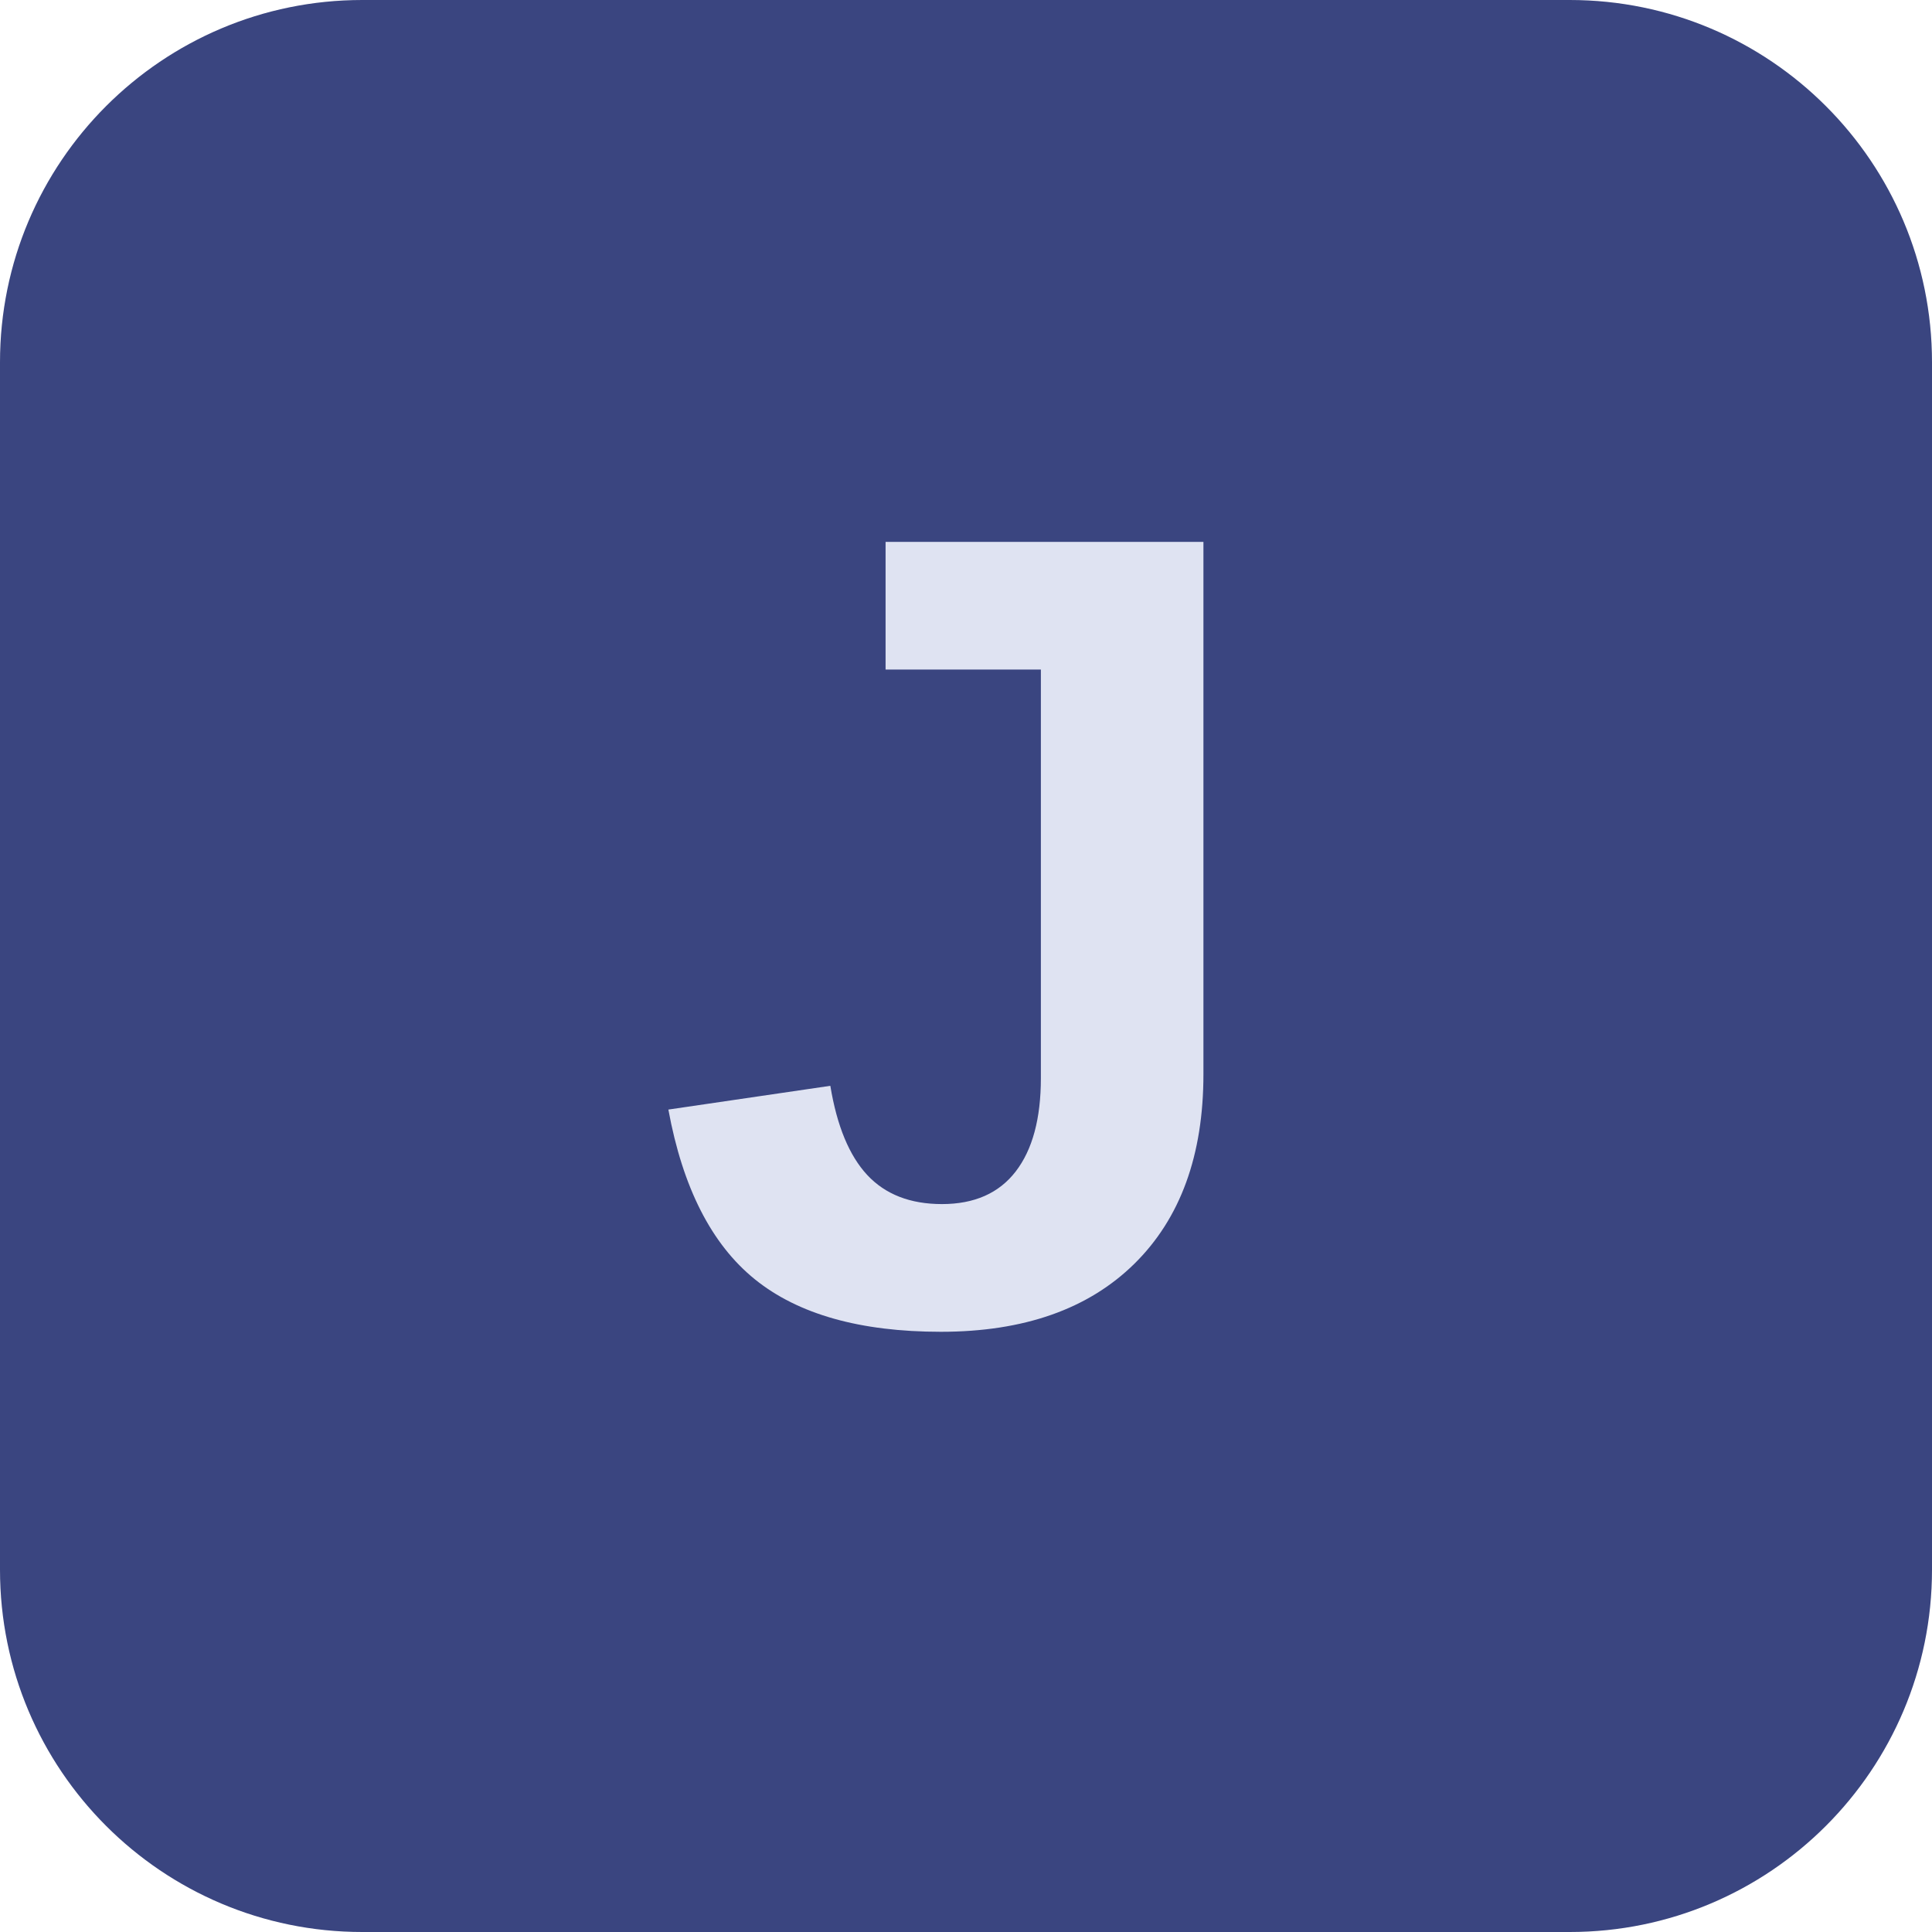
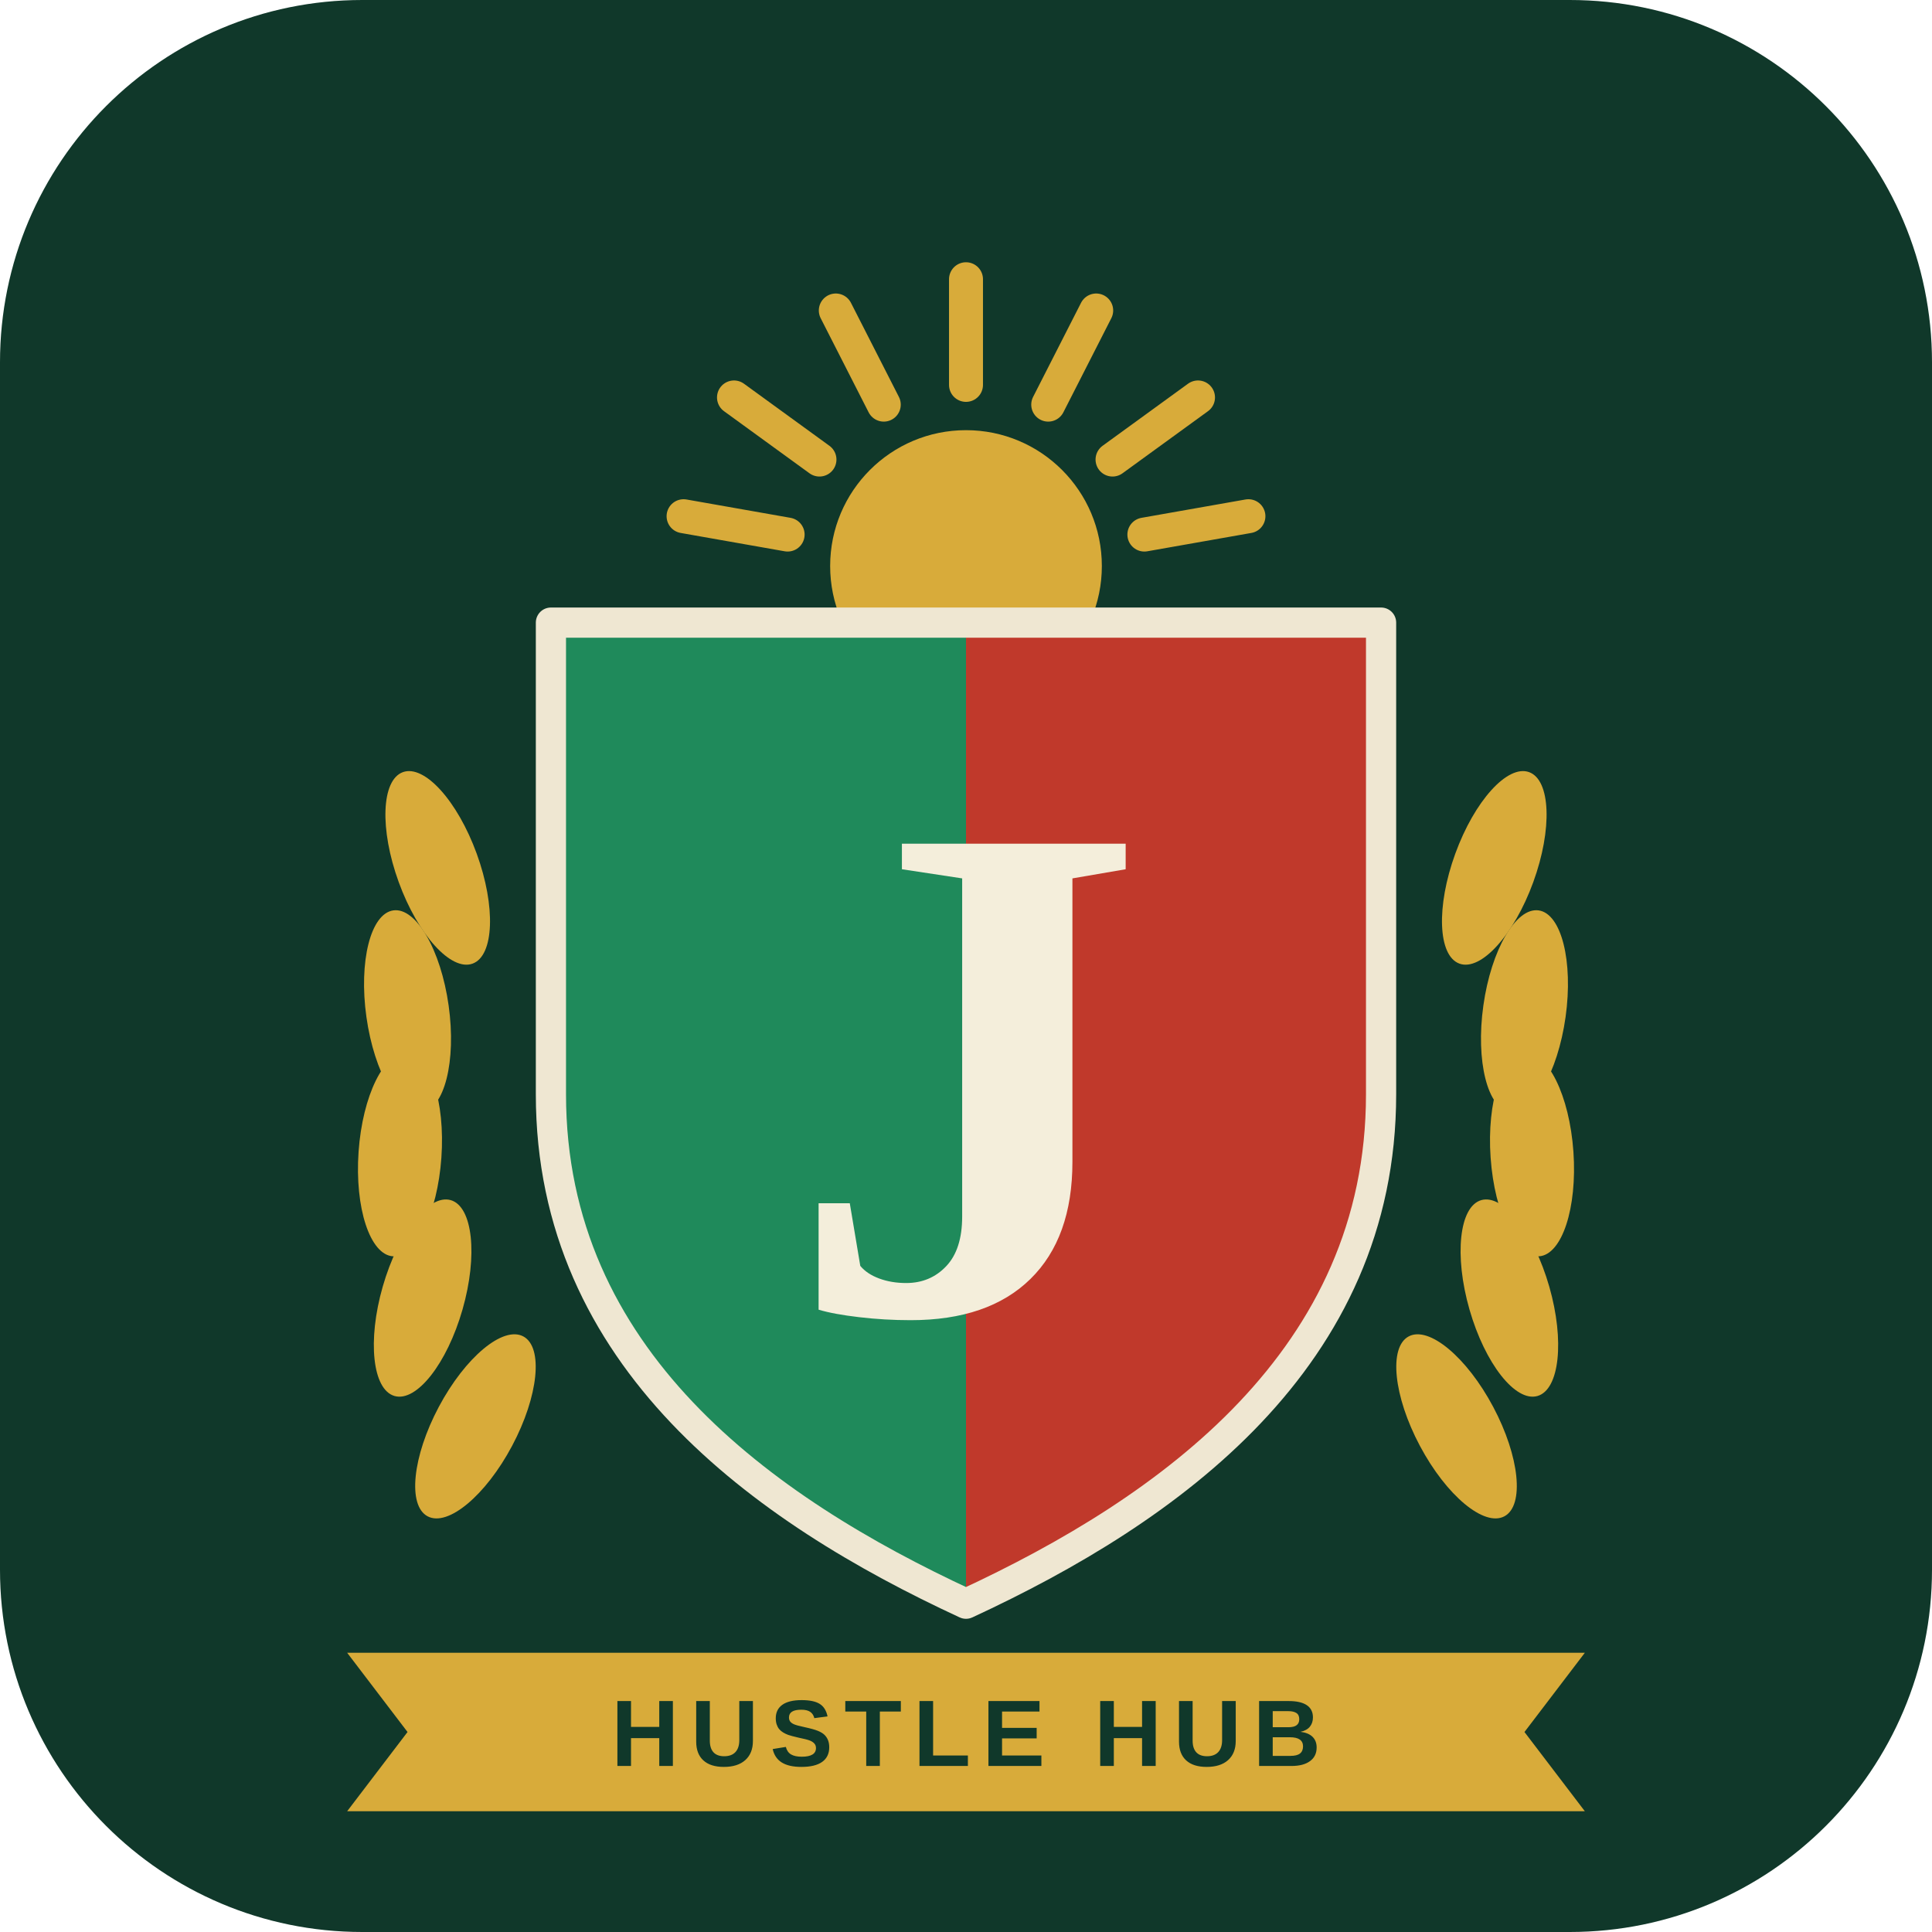
<svg xmlns="http://www.w3.org/2000/svg" viewBox="0 0 512 512">
-   <rect width="512" height="512" rx="96" fill="#3a4580" />
-   <text x="256" y="350" font-size="300" font-family="Arial,sans-serif" font-weight="700" text-anchor="middle" fill="#dfe3f2">J</text>
+   <rect width="512" height="512" rx="96" fill="#10382a" />
+   <g id="l" fill="#d8ab3a">
+     <ellipse cx="116" cy="230" rx="11" ry="27" transform="rotate(-20 116 230)" />
+     <ellipse cx="108" cy="268" rx="11" ry="27" transform="rotate(-8 108 268)" />
+     <ellipse cx="106" cy="306" rx="11" ry="27" transform="rotate(4 106 306)" />
+     <ellipse cx="112" cy="344" rx="11" ry="27" transform="rotate(16 112 344)" />
+     <ellipse cx="126" cy="378" rx="11" ry="27" transform="rotate(28 126 378)" />
+   </g>
+   <use href="#l" transform="translate(512 0) scale(-1 1)" />
+   <g transform="translate(256 150)" stroke="#d8ab3a" stroke-width="9" stroke-linecap="round">
+     <line y1="-48" y2="-76" />
+     <line y1="-48" y2="-76" transform="rotate(-27)" />
+     <line y1="-48" y2="-76" transform="rotate(27)" />
+     <line y1="-48" y2="-76" transform="rotate(-54)" />
+     <line y1="-48" y2="-76" transform="rotate(54)" />
+     <line y1="-48" y2="-76" transform="rotate(-80)" />
+     <line y1="-48" y2="-76" transform="rotate(80)" />
+   </g>
+   <circle cx="256" cy="150" r="36" fill="#d8ab3a" />
+   <path d="M146 165H256V425C202 400 146 360 146 290Z" fill="#1f8a5b" />
+   <path d="M256 165H366V290C366 360 310 400 256 425Z" fill="#c0392b" />
+   <path d="M146 165H366V290C366 360 310 400 256 425C202 400 146 360 146 290Z" fill="none" stroke="#efe7d2" stroke-width="8" stroke-linejoin="round" />
+   <text x="256" y="348" font-size="190" font-weight="700" text-anchor="middle" fill="#f4eedb" font-family="Georgia,'Times New Roman',serif">J</text>
+   <path d="M92 438H420L404 459L420 480H92L108 459Z" fill="#d8ab3a" />
+   <text x="256" y="468" font-size="25" font-weight="700" letter-spacing="3" text-anchor="middle" fill="#10382a" font-family="Arial,sans-serif">HUSTLE HUB</text>
</svg>
